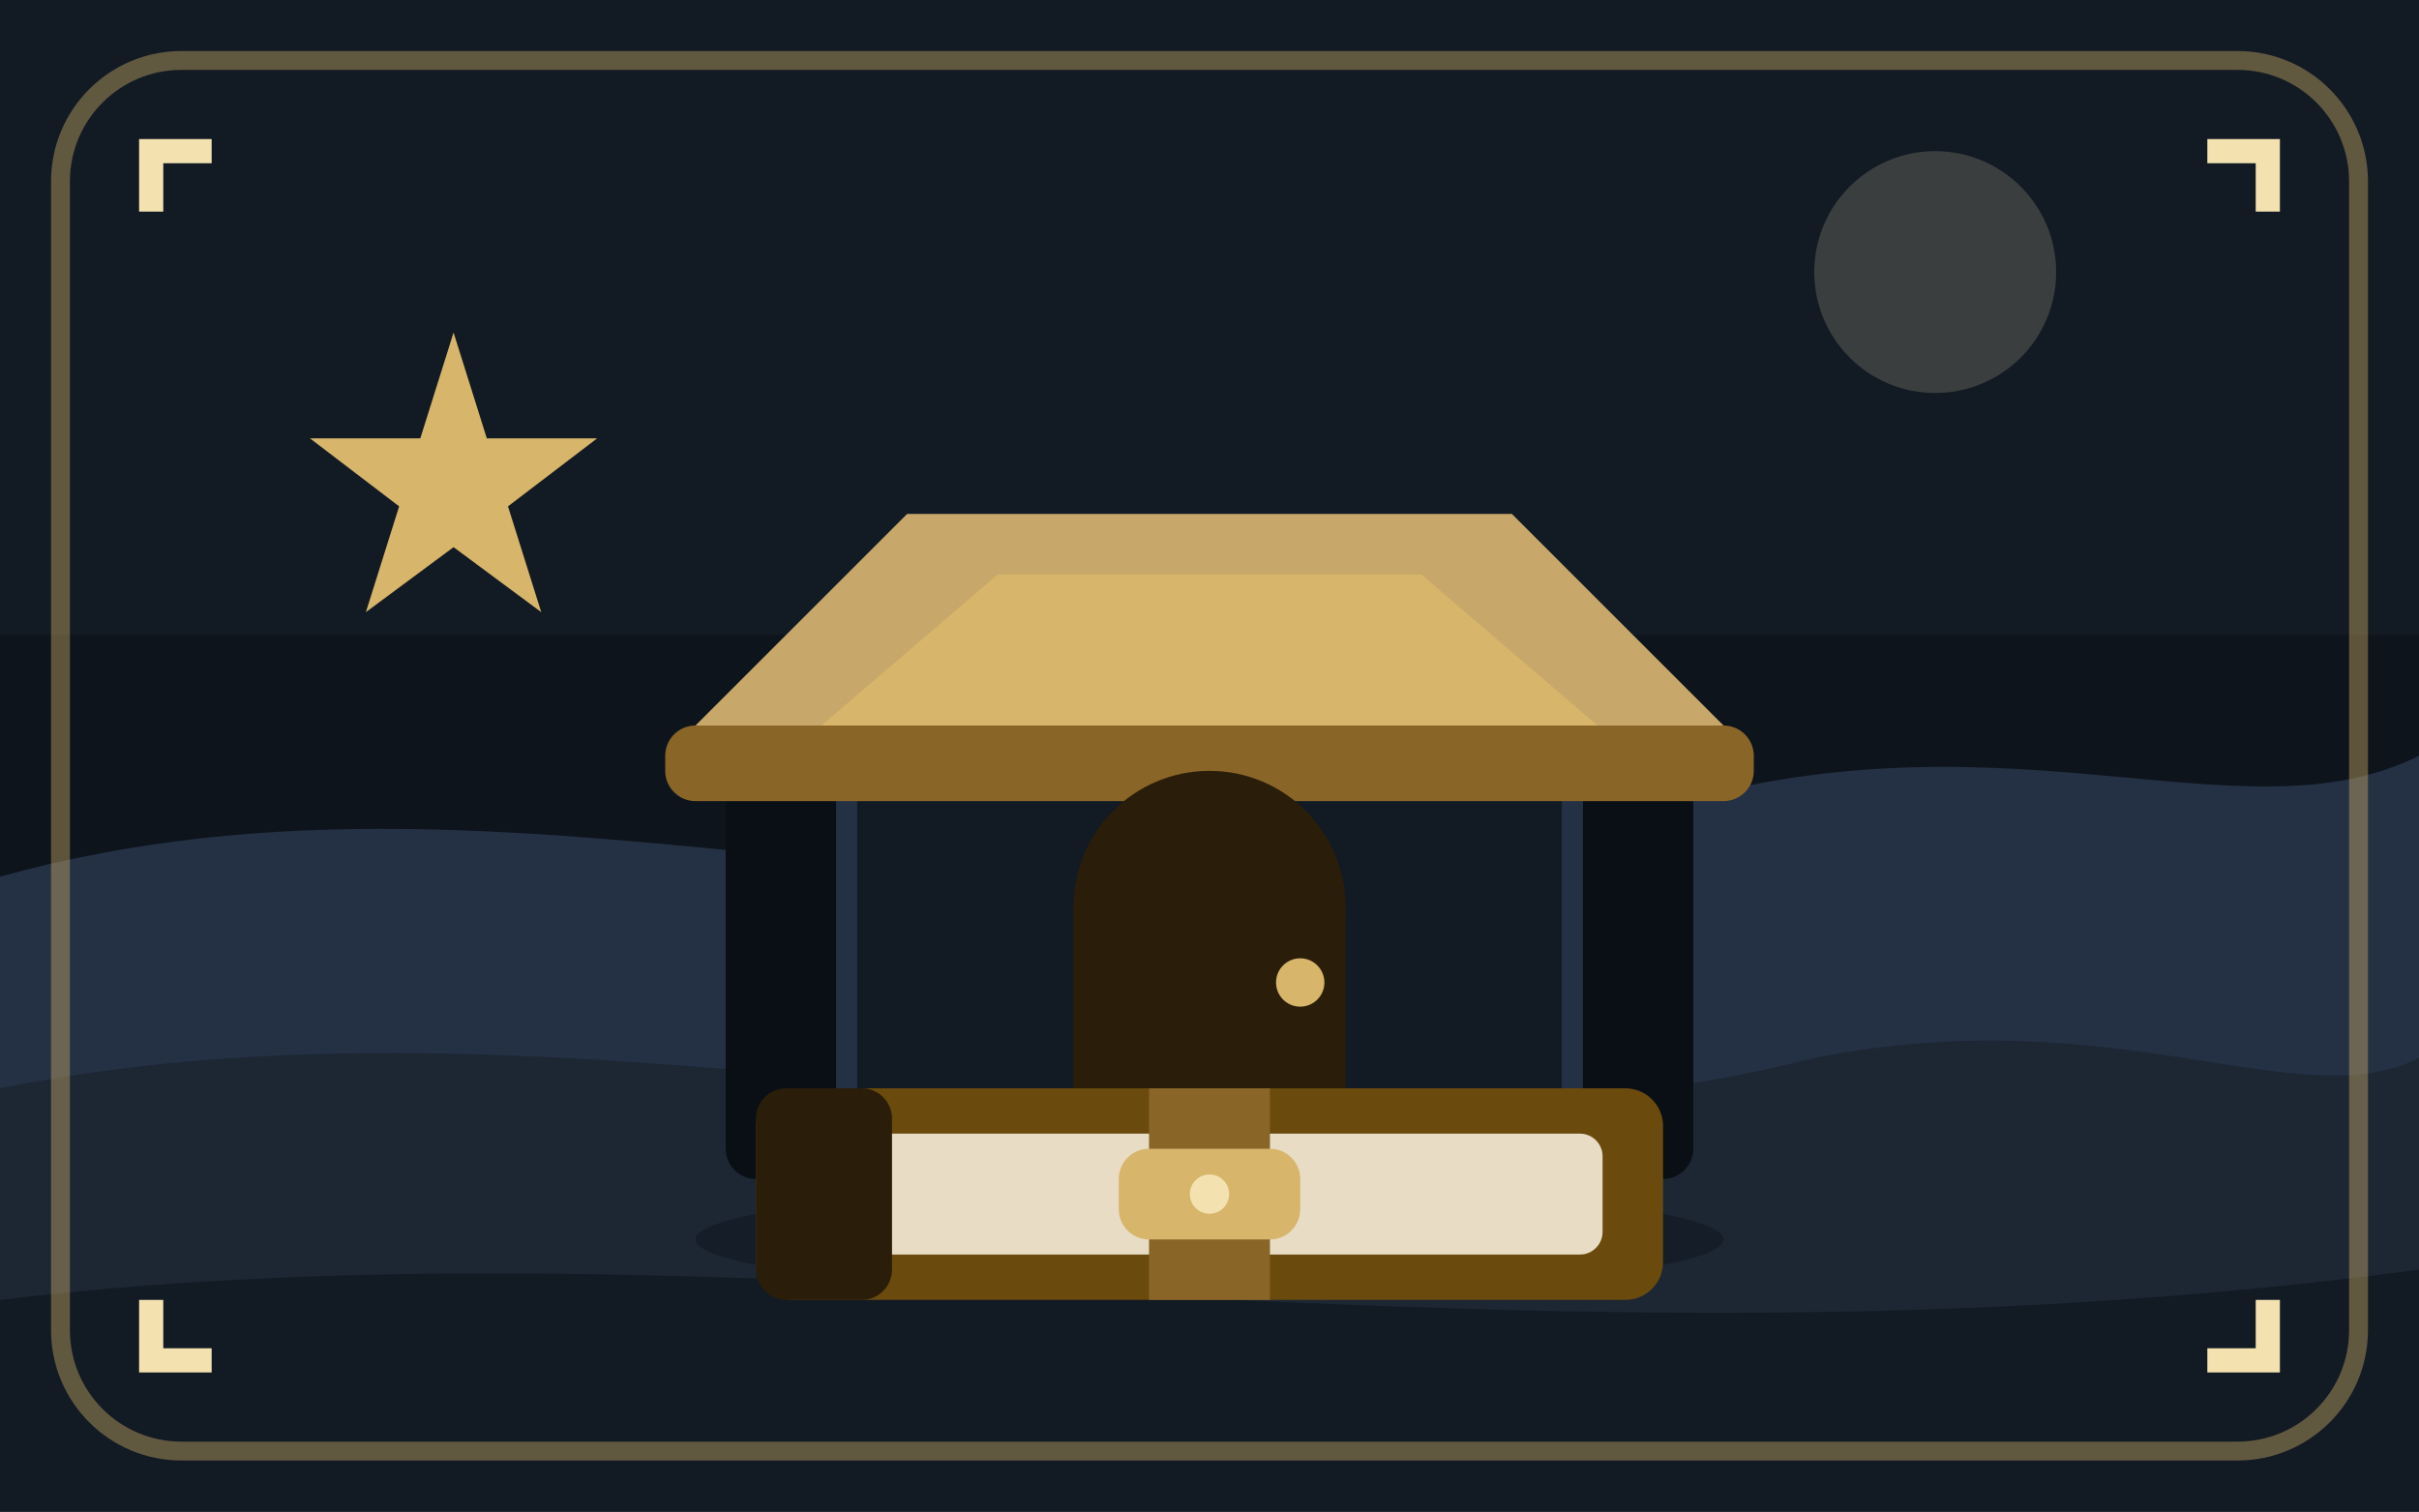
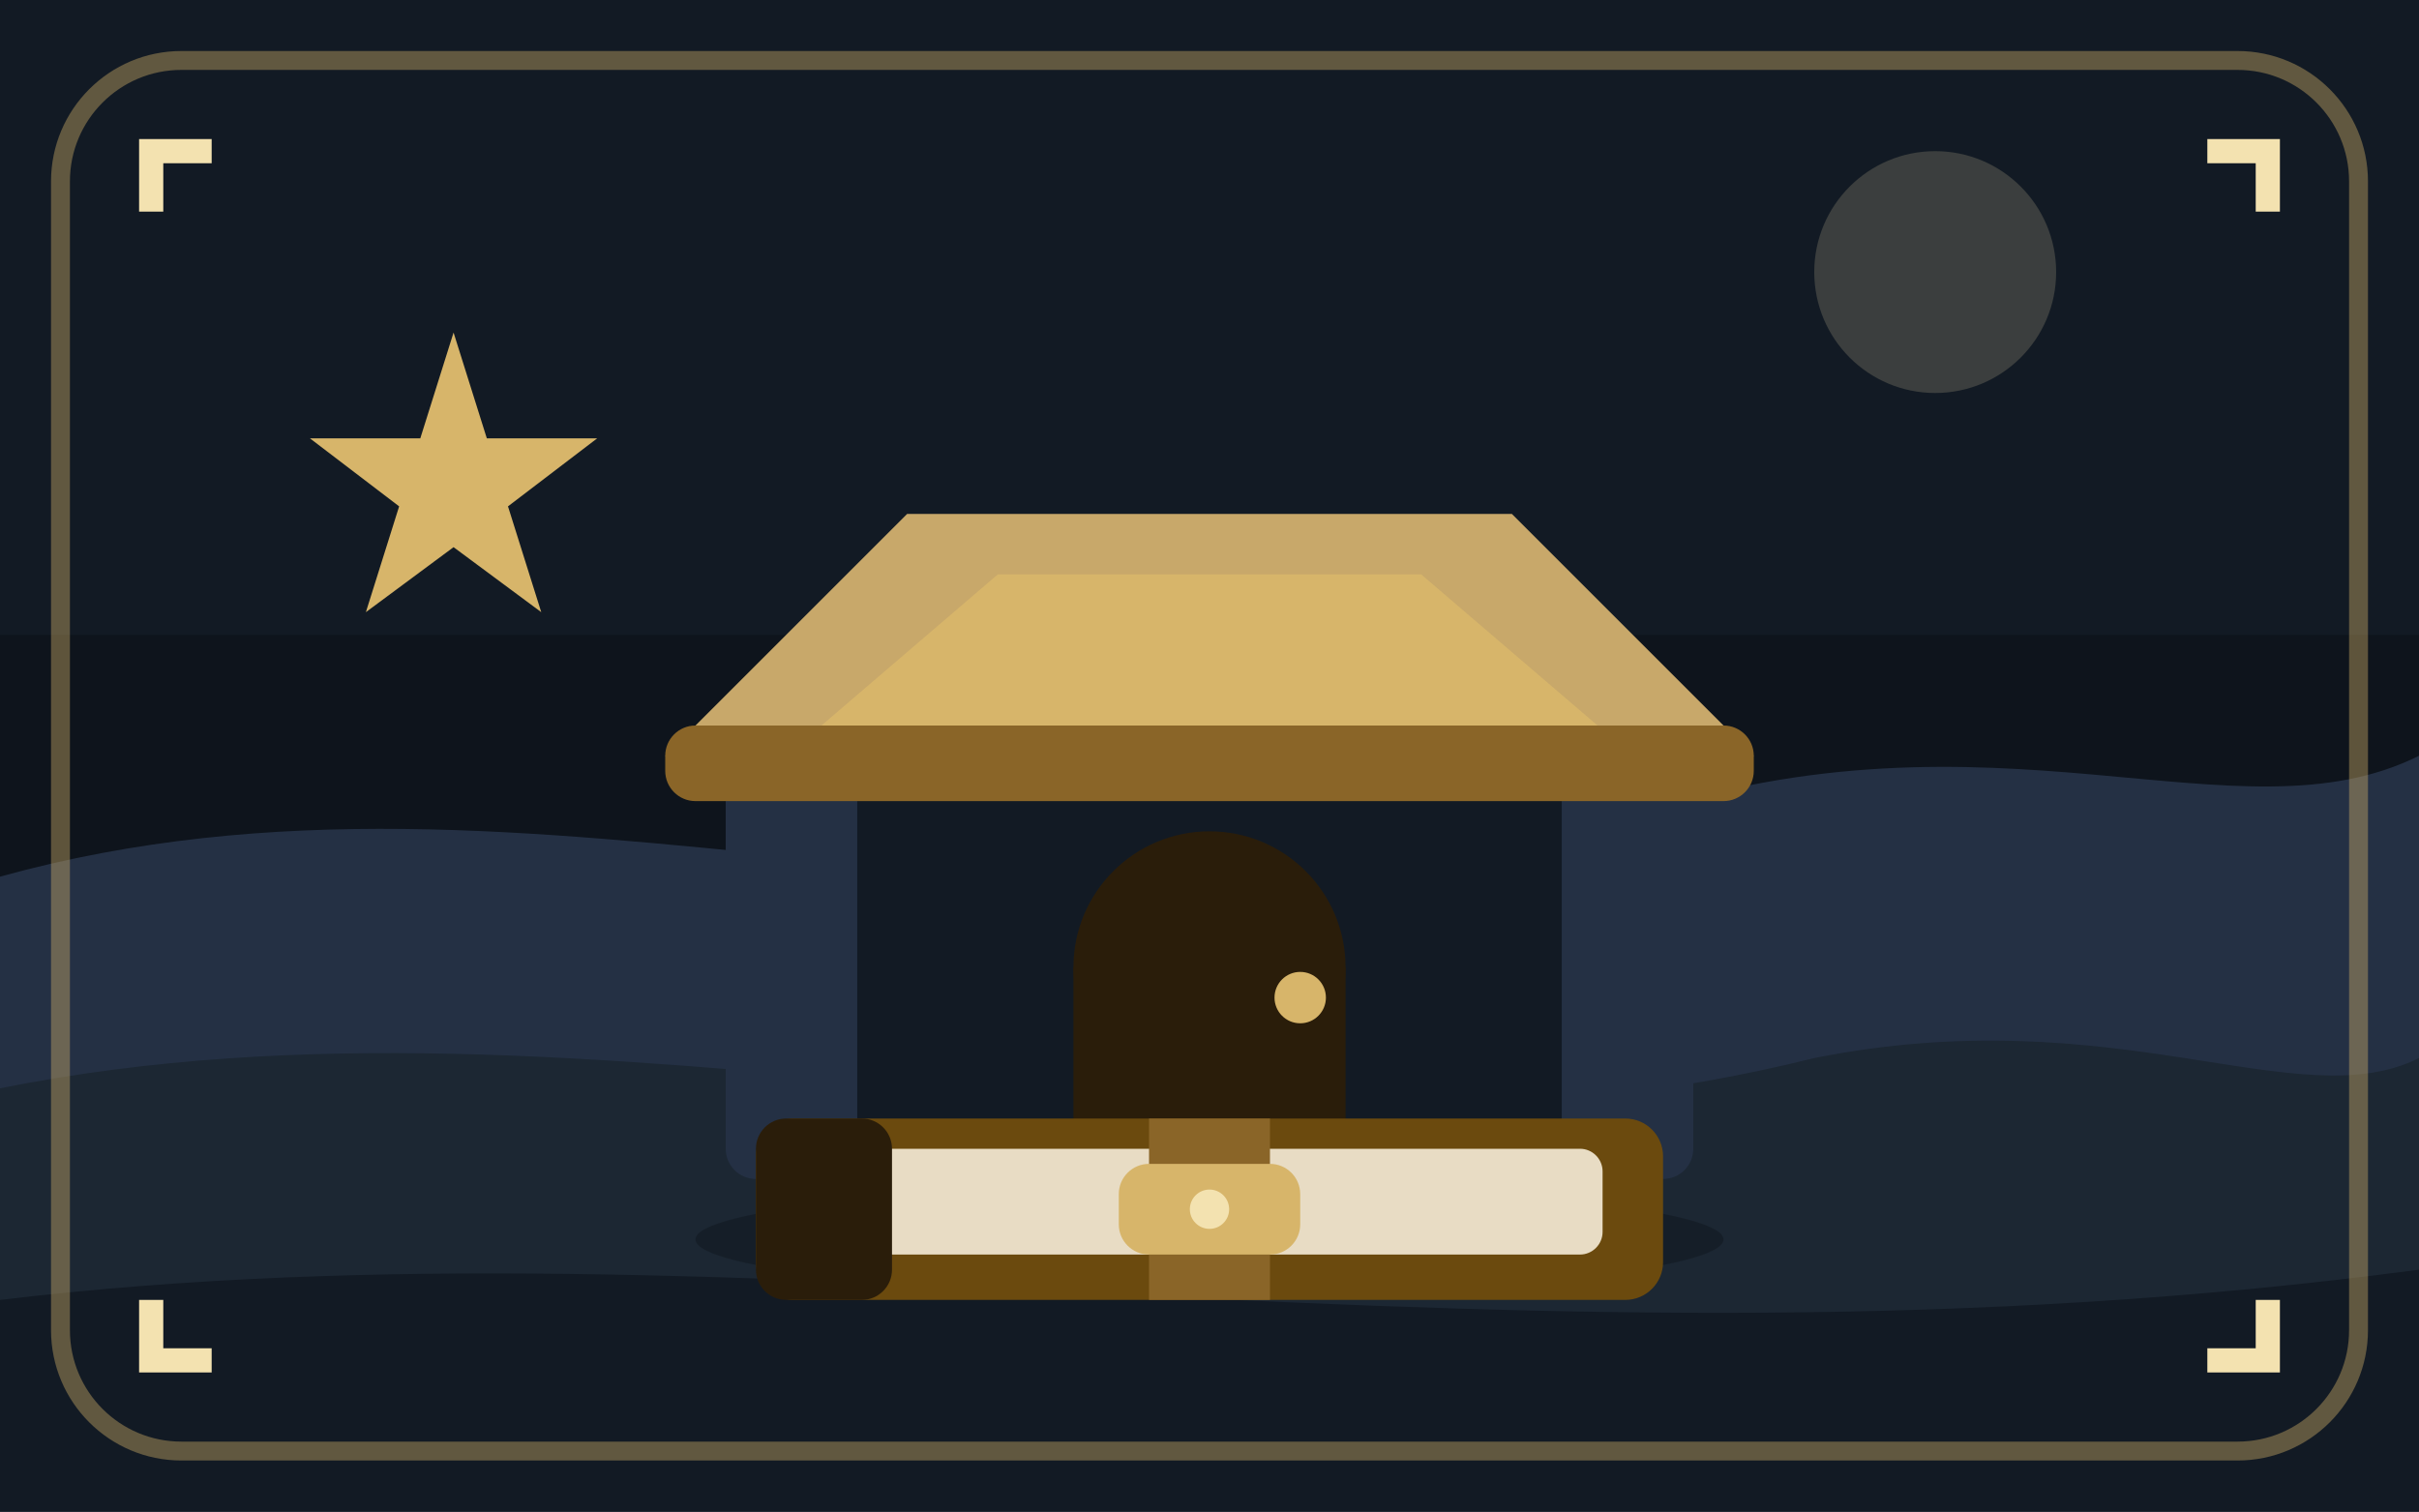
<svg xmlns="http://www.w3.org/2000/svg" viewBox="0 0 160 100">
  <rect width="160" height="100" fill="#0e141c" />
  <rect width="160" height="42" fill="#121a24" />
  <circle cx="128" cy="18" r="8" fill="#f3e2b0" opacity="0.18" />
  <path d="M0 58 C36 48 70 66 108 54 C132 46 148 56 160 50 V100 H0 Z" fill="#243044" />
  <path d="M0 72 C40 64 80 80 120 70 C140 66 152 74 160 70 V100 H0 Z" fill="#1c2733" />
  <path d="M0 86 C50 80 100 92 160 84 V100 H0 Z" fill="#121a24" />
  <path d="M30 22 L32.2 29 L39.5 29 L33.6 33.5 L35.8 40.5 L30 36.2 L24.2 40.5 L26.4 33.5 L20.5 29 L27.8 29 Z" fill="#d7b56a" />
  <ellipse cx="80" cy="82" rx="34" ry="3.6" fill="#0a0f15" opacity="0.35" />
-   <rect x="48" y="50" width="14" height="28" rx="2" fill="#0a0f15" />
-   <rect x="98" y="50" width="14" height="28" rx="2" fill="#0a0f15" />
+   <rect x="48" y="50" width="14" height="28" rx="2" fill="#243044" />
+   <rect x="98" y="50" width="14" height="28" rx="2" fill="#243044" />
  <rect x="56" y="44" width="48" height="34" rx="3" fill="#121a24" stroke="#243044" stroke-width="1.4" />
  <path d="M44 50 L60 34 H100 L116 50 Z" fill="#c8a86a" />
  <path d="M52 50 L66 38 H94 L108 50 Z" fill="#d7b56a" />
  <rect x="44" y="48" width="72" height="5" rx="2" fill="#8a6528" />
-   <circle cx="80" cy="60" r="9" fill="#2a1d0a" />
-   <rect x="71" y="60" width="18" height="14" fill="#2a1d0a" />
-   <circle cx="86" cy="65" r="1.6" fill="#d7b56a" />
-   <rect x="50" y="72" width="60" height="14" rx="2.5" fill="#6b4a0e" />
-   <rect x="54" y="75" width="52" height="8" rx="1.5" fill="#e8dcc4" />
-   <rect x="50" y="72" width="9" height="14" rx="2" fill="#2a1d0a" />
-   <rect x="76" y="72" width="8" height="14" fill="#8a6528" />
-   <rect x="74" y="76" width="12" height="6" rx="2" fill="#d7b56a" />
-   <circle cx="80" cy="79" r="1.3" fill="#f3e2b0" />
+   <circle cx="80" cy="64" r="9" fill="#2a1d0a" />
+   <rect x="71" y="64" width="18" height="12" fill="#2a1d0a" />
+   <circle cx="86" cy="66" r="1.7" fill="#d7b56a" />
+   <rect x="50" y="74" width="60" height="12" rx="2.5" fill="#6b4a0e" />
+   <rect x="54" y="76" width="52" height="7" rx="1.5" fill="#e8dcc4" />
+   <rect x="50" y="74" width="9" height="12" rx="2" fill="#2a1d0a" />
+   <rect x="76" y="74" width="8" height="12" fill="#8a6528" />
+   <rect x="74" y="77" width="12" height="6" rx="2" fill="#d7b56a" />
+   <circle cx="80" cy="80" r="1.3" fill="#f3e2b0" />
  <rect x="4" y="4" width="152" height="92" rx="8" fill="none" stroke="#d7b56a" stroke-opacity="0.4" stroke-width="1.25" />
  <g fill="none" stroke="#f3e2b0" stroke-width="1.6" stroke-linecap="butt">
    <path d="M10 14 V10 H14" />
    <path d="M146 10 H150 V14" />
    <path d="M10 86 V90 H14" />
    <path d="M150 86 V90 H146" />
  </g>
</svg>
